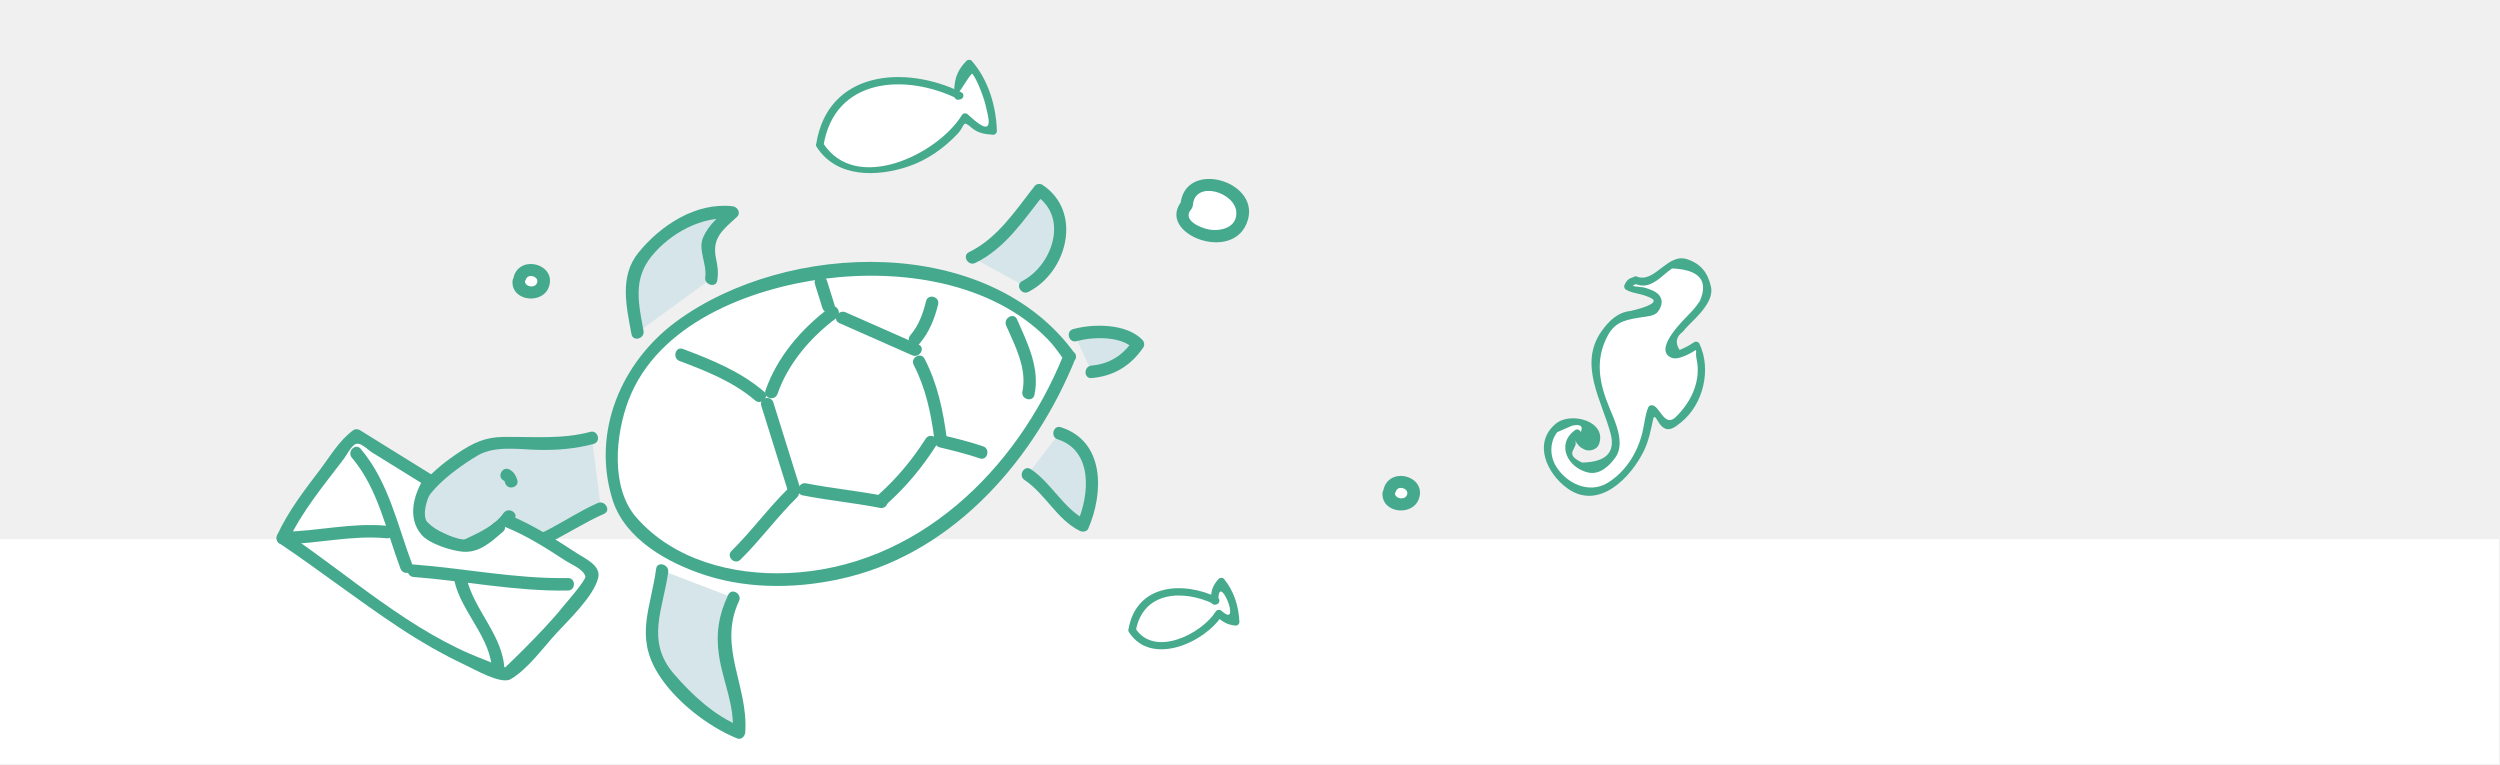
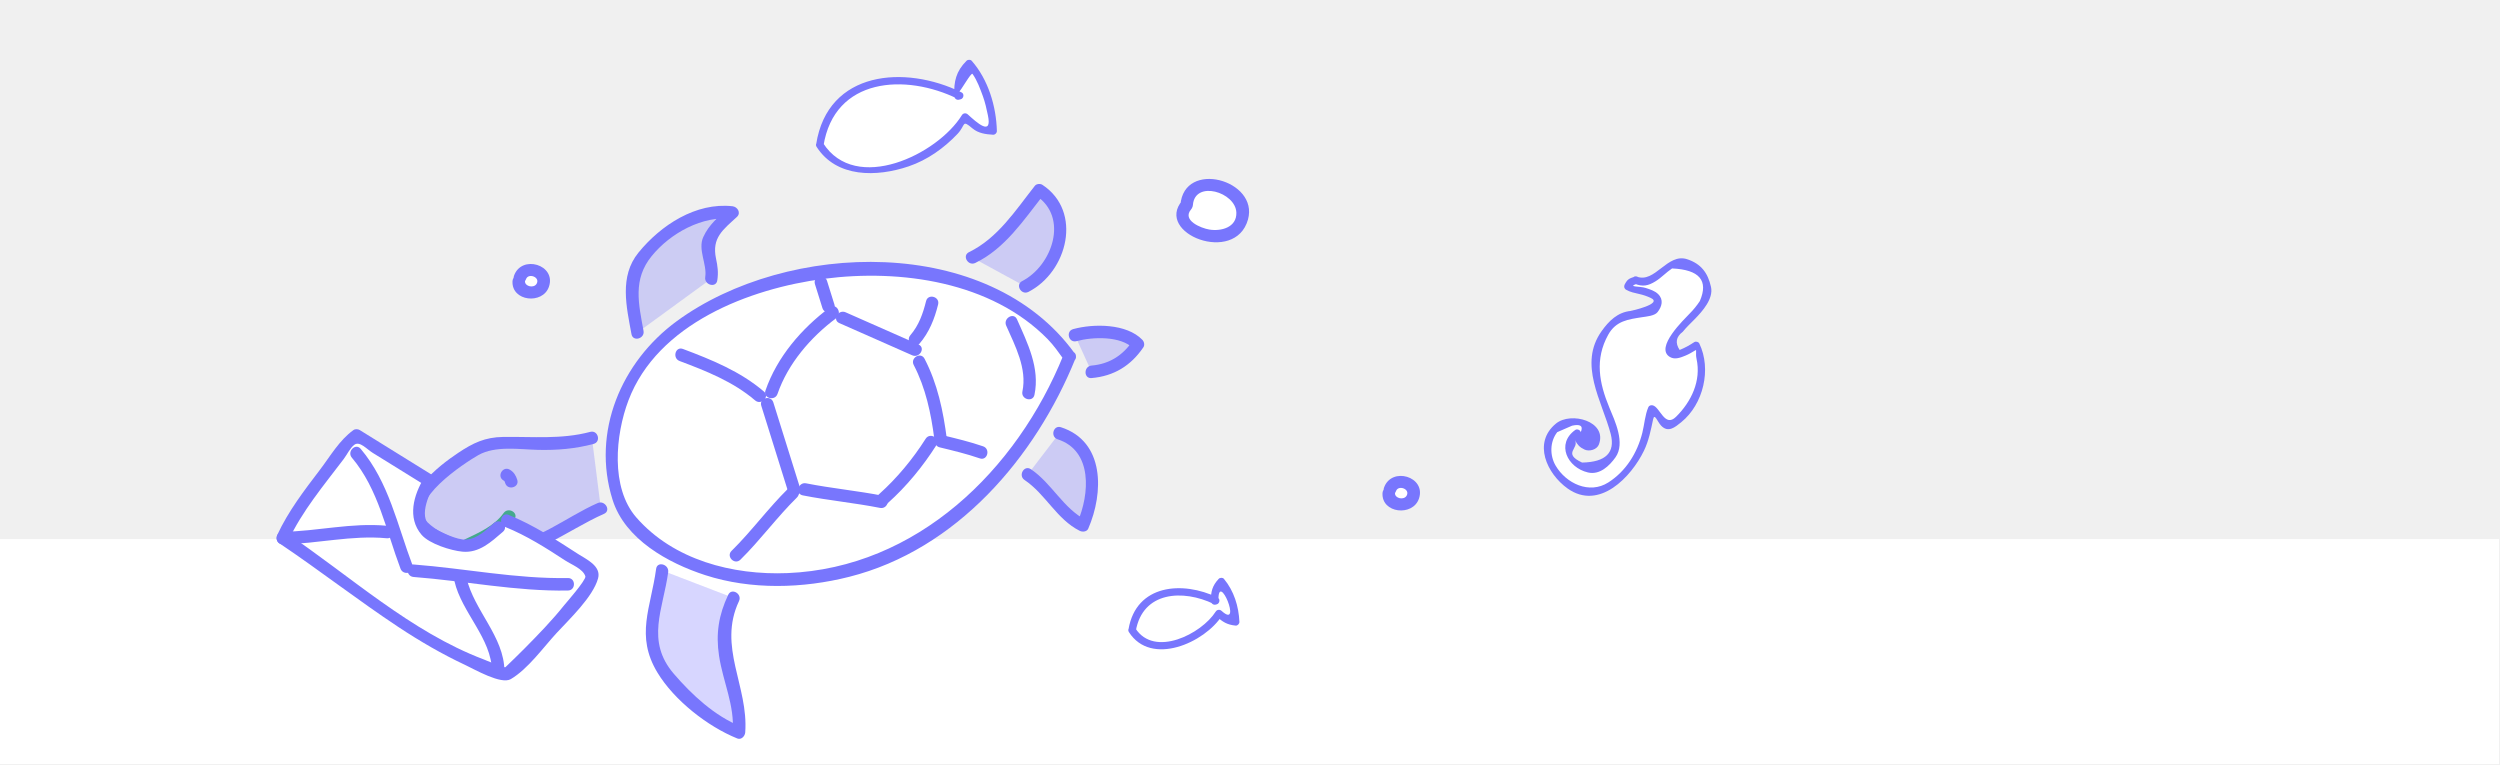
- <svg xmlns="http://www.w3.org/2000/svg" version="1.1" id="Layer_1" x="0px" y="0px" width="500px" height="153px" viewBox="0 0 500 153" enable-background="new 0 0 500 153" xml:space="preserve">
+ <svg xmlns="http://www.w3.org/2000/svg" version="1.1" id="Layer_1" x="0px" y="0px" width="500px" height="153px" viewBox="0 0 500 153" enable-background="new 0 0 500 153">
  <g id="white">
    <rect x="-0.182" y="107.813" fill="#FFFFFF" width="500" height="45" />
  </g>
  <g id="Layer_1_1_">
    <g id="drawing">
      <g>
        <g>
-           <path fill="#D6E5EA" d="M218.308,74.364c4.116-0.239,7.158-2.237,9.276-5.518l-0.776-0.806      c-3.608-1.491-8.023-2.207-11.841-1.014" />
-           <g>
-             <path fill="#44A98D" d="M218.308,75.614c4.453-0.383,7.852-2.455,10.355-6.137c0.318-0.467,0.175-1.13-0.195-1.515       c-3.149-3.268-9.747-3.262-13.833-2.141c-1.553,0.426-0.893,2.838,0.665,2.411c3.188-0.875,8.9-1.098,11.401,1.498       c-0.065-0.505-0.13-1.01-0.195-1.515c-1.974,2.902-4.685,4.597-8.197,4.899C216.714,73.251,216.701,75.752,218.308,75.614       L218.308,75.614z" />
-           </g>
-         </g>
-         <g>
-           <path fill="#FFFFFF" d="M213.89,71.352c-7.308,18.523-20.401,33.616-39.043,41.014c-15.302,6.354-40.894,4.923-50.558-10.915      l-0.896-2.864c-10.231-44.472,65.619-58.225,88.646-29.8L213.89,71.352z" />
-           <g>
-             <path fill="#44A98D" d="M212.684,71.02c-9.304,23.02-29.324,42.537-55.18,43.599c-10.982,0.451-22.817-2.62-30.244-11.135       c-5.198-5.961-4.172-16.549-1.567-23.411c5.819-15.329,24.168-22.363,39.125-24.314c15.304-1.996,33.434,0.581,44.689,12.04       c1.255,1.277,2.261,2.738,3.305,4.185c0.933,1.294,3.104,0.049,2.158-1.262c-17.234-23.904-57.492-22.672-79.602-6.5       c-11.122,8.135-17.094,22.176-12.863,35.706c2.48,7.934,11.119,12.691,18.544,15.1c9.193,2.982,19.526,2.682,28.811,0.332       c21.472-5.432,37.232-23.873,45.237-43.673C215.7,70.189,213.28,69.545,212.684,71.02z" />
+           <path d="M218.308,74.364c4.116-0.239,7.158-2.237,9.276-5.518l-0.776-0.806 c-3.608-1.491-8.023-2.207-11.841-1.014" style="fill: rgba(120, 118, 253, 0.3);" />
+           <g>
+             <path d="M218.308,75.614c4.453-0.383,7.852-2.455,10.355-6.137c0.318-0.467,0.175-1.13-0.195-1.515 c-3.149-3.268-9.747-3.262-13.833-2.141c-1.553,0.426-0.893,2.838,0.665,2.411c3.188-0.875,8.9-1.098,11.401,1.498 c-0.065-0.505-0.13-1.01-0.195-1.515c-1.974,2.902-4.685,4.597-8.197,4.899C216.714,73.251,216.701,75.752,218.308,75.614 L218.308,75.614z" style="fill: rgb(120, 118, 253);" />
+           </g>
+         </g>
+         <g>
+           <path d="M213.89,71.352c-7.308,18.523-20.401,33.616-39.043,41.014c-15.302,6.354-40.894,4.923-50.558-10.915 l-0.896-2.864c-10.231-44.472,65.619-58.225,88.646-29.8L213.89,71.352z" style="fill: rgb(255, 255, 255);" />
+           <g>
+             <path d="M212.684,71.02c-9.304,23.02-29.324,42.537-55.18,43.599c-10.982,0.451-22.817-2.62-30.244-11.135 c-5.198-5.961-4.172-16.549-1.567-23.411c5.819-15.329,24.168-22.363,39.125-24.314c15.304-1.996,33.434,0.581,44.689,12.04 c1.255,1.277,2.261,2.738,3.305,4.185c0.933,1.294,3.104,0.049,2.158-1.262c-17.234-23.904-57.492-22.672-79.602-6.5 c-11.122,8.135-17.094,22.176-12.863,35.706c2.48,7.934,11.119,12.691,18.544,15.1c9.193,2.982,19.526,2.682,28.811,0.332 c21.472-5.432,37.232-23.873,45.237-43.673C215.7,70.189,213.28,69.545,212.684,71.02z" style="fill: rgb(120, 118, 253);" />
          </g>
        </g>
        <g display="none">
-           <path display="inline" fill="#D5E4E9" d="M183.078,57.728c-7.21-0.255-14.093-0.362-21.236,1.084      c-9.992,1.551-20.491,4.833-27.59,12.29c7.322,1.64,13.899,5.085,20.626,9.007l0.477-0.149c2.7-4.772,7.859-14.243,13.423-15.72      c3.653-0.88,7.859,2.521,11.006,3.371c0,0,3.594-1.438,4.905-7.056c1.083-4.64,17.781,4.282,17.781,4.282      S190.903,58.004,183.078,57.728z" />
+           <path display="inline" d="M183.078,57.728c-7.21-0.255-14.093-0.362-21.236,1.084 c-9.992,1.551-20.491,4.833-27.59,12.29c7.322,1.64,13.899,5.085,20.626,9.007l0.477-0.149c2.7-4.772,7.859-14.243,13.423-15.72 c3.653-0.88,7.859,2.521,11.006,3.371c0,0,3.594-1.438,4.905-7.056c1.083-4.64,17.781,4.282,17.781,4.282 S190.903,58.004,183.078,57.728z" fill="#D5E4E9" />
          <g display="inline">
-             <path fill="#D5E4E9" d="M183.078,55.228c-17.356-0.578-37.612,1.151-50.594,14.107c-1.303,1.3-0.739,3.728,1.103,4.178       c6.026,1.473,11.515,4.002,16.932,6.983c1.826,1.005,5.332,3.67,6.994,0.727c2.208-3.912,4.433-7.81,7.383-11.222       c1.89-2.187,3.99-3.812,6.995-3.056c2.166,0.544,4.035,1.993,6.142,2.708c2.295,0.779,3.452,0.037,5.194-1.424       c1.176-0.985,2.011-2.416,2.714-3.747c0.26-0.607,0.51-1.218,0.749-1.833c1.124-2.796-0.519-0.885,0.39-0.933       c4.588-0.241,10.183,3.185,14.128,5.278c2.842,1.508,5.315-2.685,2.523-4.317C197.489,59.029,190.358,55.755,183.078,55.228       c-3.219-0.233-3.196,4.769,0,5c6.373,0.461,12.678,3.581,18.129,6.768c0.841-1.439,1.682-2.878,2.523-4.317       c-4.549-2.414-9.506-4.811-14.596-5.75c-2.064-0.381-4.626-0.373-6.049,1.426c-1.052,1.33-1.229,3.162-2.02,4.658       c-0.423,0.8-1.123,1.54-1.863,2.063c-1.166,0.825,0.08-0.286-0.396-0.493c-3.828-1.667-7.395-3.905-11.672-2.412       c-3.761,1.313-6.443,4.922-8.708,7.992c-1.322,1.791-2.457,3.724-3.583,5.64c-0.34,0.579-2.105,2.357-0.392,1.821       c1.206-0.377-2.928-2.281-2.956-2.296c-5.246-2.887-10.757-5.213-16.579-6.636c0.368,1.393,0.735,2.786,1.103,4.178       c11.997-11.972,31.095-13.174,47.059-12.642C186.304,60.335,186.293,55.335,183.078,55.228z" />
-           </g>
-         </g>
-         <g>
-           <g>
-             <path fill="#44A98D" d="M135.917,72.202c5.341,2.006,10.72,4.134,15.108,7.88c1.219,1.041,2.996-0.719,1.768-1.768       c-4.734-4.042-10.445-6.357-16.21-8.524C135.069,69.223,134.422,71.64,135.917,72.202L135.917,72.202z" />
-           </g>
-         </g>
-         <g>
-           <g>
-             <path fill="#44A98D" d="M152.253,81.143c1.791,5.728,3.58,11.453,5.37,17.181c0.479,1.532,2.893,0.878,2.411-0.665       c-1.791-5.729-3.58-11.453-5.37-17.182C154.185,78.943,151.771,79.598,152.253,81.143L152.253,81.143z" />
-           </g>
-         </g>
-         <g>
-           <g>
-             <path fill="#44A98D" d="M157.617,97.732c-4.003,3.934-7.302,8.504-11.305,12.438c-1.151,1.131,0.617,2.898,1.768,1.768       c4.003-3.934,7.302-8.504,11.305-12.438C160.536,98.368,158.767,96.602,157.617,97.732L157.617,97.732z" />
-           </g>
-         </g>
-         <g>
-           <g>
-             <path fill="#44A98D" d="M155.5,78.785c2.104-6.087,6.629-11.339,11.744-15.152c1.276-0.951,0.032-3.123-1.262-2.158       c-5.665,4.223-10.56,9.898-12.893,16.645C152.561,79.648,154.977,80.299,155.5,78.785L155.5,78.785z" />
-           </g>
-         </g>
-         <g>
-           <g>
-             <path fill="#44A98D" d="M167.861,64.618c4.862,2.148,9.724,4.295,14.586,6.442c1.46,0.645,2.734-1.508,1.262-2.158       c-4.862-2.147-9.724-4.294-14.586-6.442C167.663,61.814,166.389,63.968,167.861,64.618L167.861,64.618z" />
-           </g>
-         </g>
-         <g>
-           <g>
-             <path fill="#44A98D" d="M160.554,99.076c5.123,1.013,10.329,1.492,15.451,2.505c1.575,0.312,2.246-2.099,0.665-2.411       c-5.123-1.012-10.329-1.492-15.451-2.505C159.645,96.354,158.974,98.764,160.554,99.076L160.554,99.076z" />
-           </g>
-         </g>
-         <g>
-           <g>
-             <path fill="#44A98D" d="M177.55,100.632c3.783-3.39,7.016-7.335,9.739-11.616c0.868-1.365-1.296-2.617-2.158-1.263       c-2.615,4.11-5.719,7.858-9.349,11.111C174.579,99.943,176.354,101.705,177.55,100.632L177.55,100.632z" />
-           </g>
-         </g>
-         <g>
-           <g>
-             <path fill="#44A98D" d="M182.744,72.998c2.402,4.611,3.459,9.669,4.125,14.79c0.205,1.575,2.708,1.595,2.5,0       c-0.725-5.578-1.85-11.027-4.467-16.052C184.158,70.306,182,71.57,182.744,72.998L182.744,72.998z" />
-           </g>
-         </g>
-         <g>
-           <g>
-             <path fill="#44A98D" d="M187.936,89.471c2.697,0.652,5.398,1.301,8.023,2.206c1.528,0.527,2.179-1.888,0.665-2.411       c-2.625-0.906-5.327-1.553-8.023-2.207C187.034,86.68,186.37,89.09,187.936,89.471L187.936,89.471z" />
-           </g>
-         </g>
-         <g>
-           <g>
-             <path fill="#44A98D" d="M183.842,68.807c1.99-2.317,3.054-4.98,3.782-7.919c0.387-1.565-2.024-2.229-2.411-0.665       c-0.618,2.497-1.439,4.838-3.138,6.816C181.03,68.255,182.79,70.032,183.842,68.807L183.842,68.807z" />
-           </g>
-         </g>
-         <g>
-           <g>
-             <path fill="#44A98D" d="M166.894,60.939c-0.498-1.591-0.995-3.182-1.492-4.772c-0.48-1.533-2.894-0.878-2.411,0.665       c0.498,1.59,0.995,3.181,1.492,4.772C164.962,63.137,167.376,62.482,166.894,60.939L166.894,60.939z" />
-           </g>
-         </g>
-         <g>
-           <g>
-             <path fill="#44A98D" d="M201.237,65.123c1.8,4.066,4.205,8.594,3.245,13.175c-0.33,1.573,2.081,2.242,2.411,0.665       c1.121-5.349-1.384-10.33-3.498-15.102C202.744,62.389,200.59,63.663,201.237,65.123L201.237,65.123z" />
-           </g>
-         </g>
-         <g>
-           <path fill="#D6E5EA" d="M118.383,87.581c-7.159,2.237-14.556,0.358-21.059,1.343c-4.295,1.342-14.884,9.366-13.869,14.288      c1.163,5.399,13.93,7.695,18.374,6.83c6.502-0.983,12.766-6.085,18.344-8.353" />
-           <g>
-             <path fill="#44A98D" d="M118.05,86.375c-5.769,1.536-11.52,0.928-17.405,1.012c-3.655,0.053-6.035,1.202-9.033,3.205       c-3.998,2.672-10.935,8.094-9.119,13.702c1.711,5.284,10.486,6.599,15.016,7.079c8.733,0.924,15.763-5.298,23.295-8.604       c1.473-0.646,0.2-2.802-1.262-2.158c-6.289,2.76-12.127,7.813-19.192,8.343c-4.793,0.358-11.354-1.082-14.86-4.501       c-4.305-4.198,7.402-11.854,10.168-13.426c3.394-1.93,8.207-1.145,11.949-1.053c3.799,0.09,7.438-0.209,11.108-1.188       C120.271,88.372,119.61,85.96,118.05,86.375L118.05,86.375z" />
+             <path d="M183.078,55.228c-17.356-0.578-37.612,1.151-50.594,14.107c-1.303,1.3-0.739,3.728,1.103,4.178 c6.026,1.473,11.515,4.002,16.932,6.983c1.826,1.005,5.332,3.67,6.994,0.727c2.208-3.912,4.433-7.81,7.383-11.222 c1.89-2.187,3.99-3.812,6.995-3.056c2.166,0.544,4.035,1.993,6.142,2.708c2.295,0.779,3.452,0.037,5.194-1.424 c1.176-0.985,2.011-2.416,2.714-3.747c0.26-0.607,0.51-1.218,0.749-1.833c1.124-2.796-0.519-0.885,0.39-0.933 c4.588-0.241,10.183,3.185,14.128,5.278c2.842,1.508,5.315-2.685,2.523-4.317C197.489,59.029,190.358,55.755,183.078,55.228 c-3.219-0.233-3.196,4.769,0,5c6.373,0.461,12.678,3.581,18.129,6.768c0.841-1.439,1.682-2.878,2.523-4.317 c-4.549-2.414-9.506-4.811-14.596-5.75c-2.064-0.381-4.626-0.373-6.049,1.426c-1.052,1.33-1.229,3.162-2.02,4.658 c-0.423,0.8-1.123,1.54-1.863,2.063c-1.166,0.825,0.08-0.286-0.396-0.493c-3.828-1.667-7.395-3.905-11.672-2.412 c-3.761,1.313-6.443,4.922-8.708,7.992c-1.322,1.791-2.457,3.724-3.583,5.64c-0.34,0.579-2.105,2.357-0.392,1.821 c1.206-0.377-2.928-2.281-2.956-2.296c-5.246-2.887-10.757-5.213-16.579-6.636c0.368,1.393,0.735,2.786,1.103,4.178 c11.997-11.972,31.095-13.174,47.059-12.642C186.304,60.335,186.293,55.335,183.078,55.228z" fill="#D5E4E9" />
+           </g>
+         </g>
+         <g>
+           <g>
+             <path d="M135.917,72.202c5.341,2.006,10.72,4.134,15.108,7.88c1.219,1.041,2.996-0.719,1.768-1.768 c-4.734-4.042-10.445-6.357-16.21-8.524C135.069,69.223,134.422,71.64,135.917,72.202L135.917,72.202z" style="fill: rgb(120, 118, 253);" />
+           </g>
+         </g>
+         <g>
+           <g>
+             <path d="M152.253,81.143c1.791,5.728,3.58,11.453,5.37,17.181c0.479,1.532,2.893,0.878,2.411-0.665 c-1.791-5.729-3.58-11.453-5.37-17.182C154.185,78.943,151.771,79.598,152.253,81.143L152.253,81.143z" style="fill: rgb(120, 118, 253);" />
+           </g>
+         </g>
+         <g>
+           <g>
+             <path d="M157.617,97.732c-4.003,3.934-7.302,8.504-11.305,12.438c-1.151,1.131,0.617,2.898,1.768,1.768 c4.003-3.934,7.302-8.504,11.305-12.438C160.536,98.368,158.767,96.602,157.617,97.732L157.617,97.732z" style="fill: rgb(120, 118, 253);" />
+           </g>
+         </g>
+         <g>
+           <g>
+             <path d="M155.5,78.785c2.104-6.087,6.629-11.339,11.744-15.152c1.276-0.951,0.032-3.123-1.262-2.158 c-5.665,4.223-10.56,9.898-12.893,16.645C152.561,79.648,154.977,80.299,155.5,78.785L155.5,78.785z" style="fill: rgb(120, 118, 253);" />
+           </g>
+         </g>
+         <g>
+           <g>
+             <path d="M167.861,64.618c4.862,2.148,9.724,4.295,14.586,6.442c1.46,0.645,2.734-1.508,1.262-2.158 c-4.862-2.147-9.724-4.294-14.586-6.442C167.663,61.814,166.389,63.968,167.861,64.618L167.861,64.618z" style="fill: rgb(120, 118, 253);" />
+           </g>
+         </g>
+         <g>
+           <g>
+             <path d="M160.554,99.076c5.123,1.013,10.329,1.492,15.451,2.505c1.575,0.312,2.246-2.099,0.665-2.411 c-5.123-1.012-10.329-1.492-15.451-2.505C159.645,96.354,158.974,98.764,160.554,99.076L160.554,99.076z" style="fill: rgb(120, 118, 253);" />
+           </g>
+         </g>
+         <g>
+           <g>
+             <path d="M177.55,100.632c3.783-3.39,7.016-7.335,9.739-11.616c0.868-1.365-1.296-2.617-2.158-1.263 c-2.615,4.11-5.719,7.858-9.349,11.111C174.579,99.943,176.354,101.705,177.55,100.632L177.55,100.632z" style="fill: rgb(120, 118, 253);" />
+           </g>
+         </g>
+         <g>
+           <g>
+             <path d="M182.744,72.998c2.402,4.611,3.459,9.669,4.125,14.79c0.205,1.575,2.708,1.595,2.5,0 c-0.725-5.578-1.85-11.027-4.467-16.052C184.158,70.306,182,71.57,182.744,72.998L182.744,72.998z" style="fill: rgb(120, 118, 253);" />
+           </g>
+         </g>
+         <g>
+           <g>
+             <path d="M187.936,89.471c2.697,0.652,5.398,1.301,8.023,2.206c1.528,0.527,2.179-1.888,0.665-2.411 c-2.625-0.906-5.327-1.553-8.023-2.207C187.034,86.68,186.37,89.09,187.936,89.471L187.936,89.471z" style="fill: rgb(120, 118, 253);" />
+           </g>
+         </g>
+         <g>
+           <g>
+             <path d="M183.842,68.807c1.99-2.317,3.054-4.98,3.782-7.919c0.387-1.565-2.024-2.229-2.411-0.665 c-0.618,2.497-1.439,4.838-3.138,6.816C181.03,68.255,182.79,70.032,183.842,68.807L183.842,68.807z" style="fill: rgb(120, 118, 253);" />
+           </g>
+         </g>
+         <g>
+           <g>
+             <path d="M166.894,60.939c-0.498-1.591-0.995-3.182-1.492-4.772c-0.48-1.533-2.894-0.878-2.411,0.665 c0.498,1.59,0.995,3.181,1.492,4.772C164.962,63.137,167.376,62.482,166.894,60.939L166.894,60.939z" style="fill: rgb(120, 118, 253);" />
+           </g>
+         </g>
+         <g>
+           <g>
+             <path d="M201.237,65.123c1.8,4.066,4.205,8.594,3.245,13.175c-0.33,1.573,2.081,2.242,2.411,0.665 c1.121-5.349-1.384-10.33-3.498-15.102C202.744,62.389,200.59,63.663,201.237,65.123L201.237,65.123z" style="fill: rgb(120, 118, 253);" />
+           </g>
+         </g>
+         <g>
+           <path d="M118.383,87.581c-7.159,2.237-14.556,0.358-21.059,1.343c-4.295,1.342-14.884,9.366-13.869,14.288 c1.163,5.399,13.93,7.695,18.374,6.83c6.502-0.983,12.766-6.085,18.344-8.353" style="fill: rgba(120, 118, 253, 0.3);" />
+           <g>
+             <path d="M118.05,86.375c-5.769,1.536-11.52,0.928-17.405,1.012c-3.655,0.053-6.035,1.202-9.033,3.205 c-3.998,2.672-10.935,8.094-9.119,13.702c1.711,5.284,10.486,6.599,15.016,7.079c8.733,0.924,15.763-5.298,23.295-8.604 c1.473-0.646,0.2-2.802-1.262-2.158c-6.289,2.76-12.127,7.813-19.192,8.343c-4.793,0.358-11.354-1.082-14.86-4.501 c-4.305-4.198,7.402-11.854,10.168-13.426c3.394-1.93,8.207-1.145,11.949-1.053c3.799,0.09,7.438-0.209,11.108-1.188 C120.271,88.372,119.61,85.96,118.05,86.375L118.05,86.375z" style="fill: rgb(120, 118, 253);" />
          </g>
        </g>
        <g display="none">
-           <path display="inline" fill="#D6E5EA" d="M128.02,67.806c-6.689-13.919-1.546-33.149,17.069-34.553      c1.231,4.581-2.968,7.838-4.702,11.743c-2.32,5.372-2.468,7.868-1.824,13.917" />
+           <path display="inline" d="M128.02,67.806c-6.689-13.919-1.546-33.149,17.069-34.553 c1.231,4.581-2.968,7.838-4.702,11.743c-2.32,5.372-2.468,7.868-1.824,13.917" fill="#D6E5EA" />
          <g display="inline">
-             <path fill="#44A98D" d="M129.099,67.175c-4.393-9.64-3.532-22.173,5.381-28.97c2.082-1.588,4.564-2.505,7.071-3.162       c4.962-1.3-0.804,6.768-1.657,8.168c-2.935,4.815-3.112,10.284-2.581,15.701c0.156,1.589,2.657,1.604,2.5,0       c-0.556-5.678-0.113-10.579,2.927-15.566c2.153-3.533,4.246-6.119,3.555-10.426c-0.081-0.502-0.703-0.968-1.206-0.917       c-18.472,1.853-25.326,20.685-18.148,36.434C127.608,69.902,129.762,68.63,129.099,67.175L129.099,67.175z" />
-           </g>
-         </g>
-         <g>
-           <path fill="#D6E5EA" d="M132.432,114.098c-0.774,7.575-4.802,11.453-0.357,18.969c2.446,4.476,11.007,11.752,15.72,13.424      c1.134-9.783-6.651-16.258-1.074-26.904" />
-           <g>
-             <path fill="#44A98D" d="M131.226,113.766c-1.054,7.821-4.204,13.354,0.262,20.75c3.344,5.539,10.017,10.773,15.974,13.18       c0.808,0.326,1.529-0.479,1.583-1.205c0.681-9.272-5.557-17.133-1.245-26.273c0.684-1.447-1.471-2.719-2.158-1.262       c-1.911,4.051-2.505,7.792-1.831,12.216c0.806,5.286,3.138,9.82,2.734,15.319c0.527-0.402,1.055-0.805,1.583-1.206       c-5.206-2.103-9.741-6.317-13.357-10.517c-5.686-6.603-2.126-12.965-1.132-20.338       C133.849,112.854,131.441,112.173,131.226,113.766L131.226,113.766z" />
-           </g>
-         </g>
-         <g>
-           <path fill="#D6E5EA" d="M194.434,51.507c5.661-2.491,9.66-8.756,13.421-13.459c7.334,4.324,4.264,16.01-2.791,19.248" />
-           <g>
-             <path fill="#44A98D" d="M195.064,52.586c5.991-2.914,9.668-8.575,13.674-13.654c-0.505,0.065-1.01,0.13-1.515,0.195       c6.59,4.351,3.218,14.005-2.791,17.089c-1.435,0.736-0.169,2.893,1.262,2.158c7.823-4.015,10.879-16.066,2.791-21.406       c-0.426-0.281-1.185-0.223-1.515,0.195c-3.864,4.899-7.386,10.451-13.168,13.264C192.353,51.133,193.621,53.289,195.064,52.586       L195.064,52.586z" />
-           </g>
-         </g>
-         <g>
-           <path fill="#D6E5EA" d="M211.862,86.652c8.023,2.207,7.517,12.32,4.713,18.435c-4.235-1.819-6.503-7.397-11.036-10.171" />
-           <g>
-             <path fill="#44A98D" d="M211.53,87.859c7.073,2.287,6.384,11.025,3.966,16.597c0.57-0.149,1.14-0.299,1.71-0.448       c-4.526-2.269-6.844-7.354-11.036-10.171c-1.342-0.903-2.592,1.265-1.262,2.158c4.216,2.835,6.431,7.862,11.036,10.171       c0.551,0.275,1.427,0.205,1.71-0.448c3.099-7.14,3.349-17.42-5.459-20.27C210.656,84.95,210.003,87.365,211.53,87.859       L211.53,87.859z" />
-           </g>
-         </g>
-         <g>
-           <g>
-             <path fill="#44A98D" d="M100.69,96.087c0.148,0.093,0.193,0.118,0.135,0.077c0.111,0.113,0.13,0.134,0.058,0.061       c0.068,0.135,0.081,0.15,0.038,0.043c0.047,0.115,0.082,0.237,0.119,0.356c0.483,1.532,2.897,0.877,2.411-0.665       c-0.274-0.869-0.692-1.563-1.5-2.029C100.554,93.12,99.296,95.281,100.69,96.087L100.69,96.087z" />
-           </g>
-         </g>
-         <g>
-           <g>
-             <path fill="#44A98D" d="M94.257,110.018c3.247-1.549,6.479-3.147,8.621-6.146c0.94-1.313-1.229-2.562-2.158-1.263       c-1.848,2.584-4.944,3.923-7.725,5.248C91.541,108.553,92.81,110.708,94.257,110.018L94.257,110.018z" />
-           </g>
-         </g>
-         <g>
-           <path fill="#D6E5EA" d="M127.5,66.5c-1.25-7-2.75-11.75,3-17.25c4-4,10.5-7.75,16-6.75c-1.75,1.75-3.75,2.75-4.75,5.5      c-0.75,2.5,1.25,5.75,0.5,7.75" />
-           <g>
-             <path fill="#44A98D" d="M128.706,66.167c-0.995-5.433-2.165-10.288,1.623-14.943c3.759-4.62,10.166-8.137,16.172-7.475       c-0.294-0.711-0.589-1.422-0.884-2.134c-1.984,1.836-3.786,3.261-4.945,5.753c-1.176,2.526,0.776,5.478,0.374,8.048       c-0.247,1.577,2.162,2.254,2.411,0.665c0.244-1.563,0.08-2.807-0.25-4.353c-0.895-4.193,1.422-5.794,4.178-8.346       c0.879-0.813,0.116-2.023-0.884-2.134c-7.334-0.809-14.342,3.785-18.815,9.283c-3.87,4.757-2.393,10.828-1.391,16.299       C126.585,68.417,128.994,67.744,128.706,66.167L128.706,66.167z" />
-           </g>
-         </g>
-       </g>
-       <g>
-         <g>
-           <path fill="#FFFFFF" d="M101.383,104.189c6,2.244,11.43,6.434,16.523,9.551l0.503,1.607      c-3.854,6.502-10.557,13.305-15.986,18.533l-0.904,0.871c-14.68-3.652-32.342-18.732-44.977-27.146l0,0      c2.554-5.95,9.685-14.211,13.337-19.473l1.441-1.039c4.391,2.748,10.213,6.309,14.603,9.057c0,0-5.405,8.505,1.092,11.025      c6.498,2.523,7.017,3.299,12.696-1.715" />
-           <g>
-             <path fill="#44A98D" d="M101.051,105.395c4.284,1.738,8.124,4.174,11.978,6.696c1.281,0.839,3.578,1.681,4.045,3.173       c0.215,0.688-3.996,5.479-4.199,5.733c-2.447,3.071-5.199,5.901-7.958,8.69c-1.256,1.27-2.543,2.508-3.829,3.746       c-0.227,0.219-3.952-1.398-4.374-1.56c-14.599-5.53-26.74-16.731-39.541-25.347c0.149,0.57,0.299,1.141,0.449,1.709       c2.783-6.012,7.152-11.184,11.123-16.434c0.607-0.805,1.313-2.263,2.139-2.857c1.075-0.774,2.465,0.887,3.66,1.628       c3.583,2.221,7.174,4.427,10.749,6.657c-0.149-0.568-0.299-1.14-0.448-1.709c-2.146,3.482-3.421,8.043-0.54,11.427       c1.556,1.825,5.897,3.174,8.188,3.387c3.338,0.31,5.724-1.937,8.103-3.985c1.223-1.057-0.554-2.815-1.768-1.77       c-1.604,1.383-3.287,3.167-5.541,3.328c-1.982,0.142-5.014-1.5-6.667-2.313c-3.268-1.604-0.876-6.77,0.383-8.813       c0.365-0.594,0.119-1.356-0.448-1.71c-4.858-3.034-9.744-6.023-14.603-9.058c-0.349-0.218-0.916-0.25-1.262,0       c-2.834,2.043-4.595,5.176-6.703,7.945c-3.137,4.121-6.339,8.292-8.525,13.014c-0.3,0.65-0.158,1.303,0.449,1.711       c8.029,5.402,15.669,11.354,23.74,16.701c4.312,2.854,8.782,5.454,13.465,7.649c1.873,0.878,7.114,3.92,9.034,2.795       c3.422-2.004,6.505-6.335,9.172-9.226c2.541-2.754,7.271-7.209,8.293-10.926c0.682-2.479-2.396-3.846-3.891-4.811       c-4.544-2.936-8.977-5.848-14.009-7.891C100.221,102.378,99.577,104.797,101.051,105.395L101.051,105.395z" />
-           </g>
-         </g>
-         <g>
-           <g>
-             <path fill="#44A98D" d="M70.37,91.534c5.325,6.302,6.877,14.672,9.733,22.205c0.565,1.491,2.983,0.845,2.41-0.665       c-3.03-7.991-4.728-16.623-10.376-23.307C71.096,88.533,69.336,90.311,70.37,91.534L70.37,91.534z" />
-           </g>
-         </g>
-         <g>
-           <g>
-             <path fill="#44A98D" d="M82.717,115.395c10.313,0.791,20.489,2.896,30.866,2.713c1.61-0.026,1.613-2.526,0-2.5       c-10.377,0.185-20.554-1.922-30.866-2.713C81.108,112.77,81.12,115.271,82.717,115.395L82.717,115.395z" />
-           </g>
-         </g>
-         <g>
-           <g>
-             <path fill="#44A98D" d="M90.896,116.251c1.412,6.218,7.455,11.46,7.49,17.972c0.009,1.611,2.509,1.611,2.5,0       c-0.037-6.895-6.105-12.146-7.58-18.637C92.949,114.016,90.539,114.682,90.896,116.251L90.896,116.251z" />
-           </g>
-         </g>
-         <g>
-           <g>
-             <path fill="#44A98D" d="M77.354,105.152c-7.06-0.664-13.814,1.106-20.812,1.207c-1.611,0.021-1.613,2.521,0,2.5       c6.998-0.1,13.752-1.87,20.812-1.207C78.959,107.803,78.944,105.301,77.354,105.152L77.354,105.152z" />
+             <path d="M129.099,67.175c-4.393-9.64-3.532-22.173,5.381-28.97c2.082-1.588,4.564-2.505,7.071-3.162 c4.962-1.3-0.804,6.768-1.657,8.168c-2.935,4.815-3.112,10.284-2.581,15.701c0.156,1.589,2.657,1.604,2.5,0 c-0.556-5.678-0.113-10.579,2.927-15.566c2.153-3.533,4.246-6.119,3.555-10.426c-0.081-0.502-0.703-0.968-1.206-0.917 c-18.472,1.853-25.326,20.685-18.148,36.434C127.608,69.902,129.762,68.63,129.099,67.175L129.099,67.175z" fill="#44A98D" />
+           </g>
+         </g>
+         <g>
+           <path d="M132.432,114.098c-0.774,7.575-4.802,11.453-0.357,18.969c2.446,4.476,11.007,11.752,15.72,13.424 c1.134-9.783-6.651-16.258-1.074-26.904" style="fill: rgba(120, 118, 253, 0.3);" />
+           <g>
+             <path d="M131.226,113.766c-1.054,7.821-4.204,13.354,0.262,20.75c3.344,5.539,10.017,10.773,15.974,13.18 c0.808,0.326,1.529-0.479,1.583-1.205c0.681-9.272-5.557-17.133-1.245-26.273c0.684-1.447-1.471-2.719-2.158-1.262 c-1.911,4.051-2.505,7.792-1.831,12.216c0.806,5.286,3.138,9.82,2.734,15.319c0.527-0.402,1.055-0.805,1.583-1.206 c-5.206-2.103-9.741-6.317-13.357-10.517c-5.686-6.603-2.126-12.965-1.132-20.338 C133.849,112.854,131.441,112.173,131.226,113.766L131.226,113.766z" style="fill: rgb(120, 118, 253);" />
+           </g>
+         </g>
+         <g>
+           <path d="M194.434,51.507c5.661-2.491,9.66-8.756,13.421-13.459c7.334,4.324,4.264,16.01-2.791,19.248" style="fill: rgba(120, 118, 253, 0.3);" />
+           <g>
+             <path d="M195.064,52.586c5.991-2.914,9.668-8.575,13.674-13.654c-0.505,0.065-1.01,0.13-1.515,0.195 c6.59,4.351,3.218,14.005-2.791,17.089c-1.435,0.736-0.169,2.893,1.262,2.158c7.823-4.015,10.879-16.066,2.791-21.406 c-0.426-0.281-1.185-0.223-1.515,0.195c-3.864,4.899-7.386,10.451-13.168,13.264C192.353,51.133,193.621,53.289,195.064,52.586 L195.064,52.586z" style="fill: rgb(120, 118, 253);" />
+           </g>
+         </g>
+         <g>
+           <path d="M211.862,86.652c8.023,2.207,7.517,12.32,4.713,18.435c-4.235-1.819-6.503-7.397-11.036-10.171" style="fill: rgba(120, 118, 253, 0.3);" />
+           <g>
+             <path d="M211.53,87.859c7.073,2.287,6.384,11.025,3.966,16.597c0.57-0.149,1.14-0.299,1.71-0.448 c-4.526-2.269-6.844-7.354-11.036-10.171c-1.342-0.903-2.592,1.265-1.262,2.158c4.216,2.835,6.431,7.862,11.036,10.171 c0.551,0.275,1.427,0.205,1.71-0.448c3.099-7.14,3.349-17.42-5.459-20.27C210.656,84.95,210.003,87.365,211.53,87.859 L211.53,87.859z" style="fill: rgb(120, 118, 253);" />
+           </g>
+         </g>
+         <g>
+           <g>
+             <path d="M100.69,96.087c0.148,0.093,0.193,0.118,0.135,0.077c0.111,0.113,0.13,0.134,0.058,0.061 c0.068,0.135,0.081,0.15,0.038,0.043c0.047,0.115,0.082,0.237,0.119,0.356c0.483,1.532,2.897,0.877,2.411-0.665 c-0.274-0.869-0.692-1.563-1.5-2.029C100.554,93.12,99.296,95.281,100.69,96.087L100.69,96.087z" style="fill: rgb(120, 118, 253);" />
+           </g>
+         </g>
+         <g>
+           <g>
+             <path d="M94.257,110.018c3.247-1.549,6.479-3.147,8.621-6.146c0.94-1.313-1.229-2.562-2.158-1.263 c-1.848,2.584-4.944,3.923-7.725,5.248C91.541,108.553,92.81,110.708,94.257,110.018L94.257,110.018z" fill="#44A98D" />
+           </g>
+         </g>
+         <g>
+           <path d="M127.5,66.5c-1.25-7-2.75-11.75,3-17.25c4-4,10.5-7.75,16-6.75c-1.75,1.75-3.75,2.75-4.75,5.5 c-0.75,2.5,1.25,5.75,0.5,7.75" style="fill: rgba(120, 118, 253, 0.29);" />
+           <g>
+             <path d="M128.706,66.167c-0.995-5.433-2.165-10.288,1.623-14.943c3.759-4.62,10.166-8.137,16.172-7.475 c-0.294-0.711-0.589-1.422-0.884-2.134c-1.984,1.836-3.786,3.261-4.945,5.753c-1.176,2.526,0.776,5.478,0.374,8.048 c-0.247,1.577,2.162,2.254,2.411,0.665c0.244-1.563,0.08-2.807-0.25-4.353c-0.895-4.193,1.422-5.794,4.178-8.346 c0.879-0.813,0.116-2.023-0.884-2.134c-7.334-0.809-14.342,3.785-18.815,9.283c-3.87,4.757-2.393,10.828-1.391,16.299 C126.585,68.417,128.994,67.744,128.706,66.167L128.706,66.167z" style="fill: rgb(120, 118, 253);" />
+           </g>
+         </g>
+       </g>
+       <g>
+         <g>
+           <path fill="#FFFFFF" d="M101.383,104.189c6,2.244,11.43,6.434,16.523,9.551l0.503,1.607 c-3.854,6.502-10.557,13.305-15.986,18.533l-0.904,0.871c-14.68-3.652-32.342-18.732-44.977-27.146l0,0 c2.554-5.95,9.685-14.211,13.337-19.473l1.441-1.039c4.391,2.748,10.213,6.309,14.603,9.057c0,0-5.405,8.505,1.092,11.025 c6.498,2.523,7.017,3.299,12.696-1.715" />
+           <g>
+             <path d="M101.051,105.395c4.284,1.738,8.124,4.174,11.978,6.696c1.281,0.839,3.578,1.681,4.045,3.173 c0.215,0.688-3.996,5.479-4.199,5.733c-2.447,3.071-5.199,5.901-7.958,8.69c-1.256,1.27-2.543,2.508-3.829,3.746 c-0.227,0.219-3.952-1.398-4.374-1.56c-14.599-5.53-26.74-16.731-39.541-25.347c0.149,0.57,0.299,1.141,0.449,1.709 c2.783-6.012,7.152-11.184,11.123-16.434c0.607-0.805,1.313-2.263,2.139-2.857c1.075-0.774,2.465,0.887,3.66,1.628 c3.583,2.221,7.174,4.427,10.749,6.657c-0.149-0.568-0.299-1.14-0.448-1.709c-2.146,3.482-3.421,8.043-0.54,11.427 c1.556,1.825,5.897,3.174,8.188,3.387c3.338,0.31,5.724-1.937,8.103-3.985c1.223-1.057-0.554-2.815-1.768-1.77 c-1.604,1.383-3.287,3.167-5.541,3.328c-1.982,0.142-5.014-1.5-6.667-2.313c-3.268-1.604-0.876-6.77,0.383-8.813 c0.365-0.594,0.119-1.356-0.448-1.71c-4.858-3.034-9.744-6.023-14.603-9.058c-0.349-0.218-0.916-0.25-1.262,0 c-2.834,2.043-4.595,5.176-6.703,7.945c-3.137,4.121-6.339,8.292-8.525,13.014c-0.3,0.65-0.158,1.303,0.449,1.711 c8.029,5.402,15.669,11.354,23.74,16.701c4.312,2.854,8.782,5.454,13.465,7.649c1.873,0.878,7.114,3.92,9.034,2.795 c3.422-2.004,6.505-6.335,9.172-9.226c2.541-2.754,7.271-7.209,8.293-10.926c0.682-2.479-2.396-3.846-3.891-4.811 c-4.544-2.936-8.977-5.848-14.009-7.891C100.221,102.378,99.577,104.797,101.051,105.395L101.051,105.395z" style="fill: rgb(120, 118, 253);" />
+           </g>
+         </g>
+         <g>
+           <g>
+             <path d="M70.37,91.534c5.325,6.302,6.877,14.672,9.733,22.205c0.565,1.491,2.983,0.845,2.41-0.665 c-3.03-7.991-4.728-16.623-10.376-23.307C71.096,88.533,69.336,90.311,70.37,91.534L70.37,91.534z" style="fill: rgb(120, 118, 253);" />
+           </g>
+         </g>
+         <g>
+           <g>
+             <path d="M82.717,115.395c10.313,0.791,20.489,2.896,30.866,2.713c1.61-0.026,1.613-2.526,0-2.5 c-10.377,0.185-20.554-1.922-30.866-2.713C81.108,112.77,81.12,115.271,82.717,115.395L82.717,115.395z" style="fill: rgb(120, 118, 253);" />
+           </g>
+         </g>
+         <g>
+           <g>
+             <path d="M90.896,116.251c1.412,6.218,7.455,11.46,7.49,17.972c0.009,1.611,2.509,1.611,2.5,0 c-0.037-6.895-6.105-12.146-7.58-18.637C92.949,114.016,90.539,114.682,90.896,116.251L90.896,116.251z" style="fill: rgb(120, 118, 253);" />
+           </g>
+         </g>
+         <g>
+           <g>
+             <path d="M77.354,105.152c-7.06-0.664-13.814,1.106-20.812,1.207c-1.611,0.021-1.613,2.521,0,2.5 c6.998-0.1,13.752-1.87,20.812-1.207C78.959,107.803,78.944,105.301,77.354,105.152L77.354,105.152z" style="fill: rgb(120, 118, 253);" />
          </g>
        </g>
      </g>
    </g>
    <g id="addons">
      <g>
        <path fill="#FFFFFF" d="M237.333,41c-4.333,4.667,8,9.333,10.667,3.667C251.333,37.667,237.667,33.333,237.333,41" />
        <g>
-           <path fill="#44A98D" d="M236.449,40.116c-5.62,6.571,10.605,12.924,13.15,3.782c2.198-7.899-12.817-12.056-13.517-2.898      c-0.123,1.609,2.378,1.597,2.5,0c0.384-5.032,8.557-2.582,8.69,1.52c0.097,2.97-3.054,3.78-5.404,3.39      c-1.679-0.278-5.52-1.842-3.652-4.026C239.259,40.666,237.499,38.889,236.449,40.116L236.449,40.116z" />
+           <path d="M236.449,40.116c-5.62,6.571,10.605,12.924,13.15,3.782c2.198-7.899-12.817-12.056-13.517-2.898 c-0.123,1.609,2.378,1.597,2.5,0c0.384-5.032,8.557-2.582,8.69,1.52c0.097,2.97-3.054,3.78-5.404,3.39 c-1.679-0.278-5.52-1.842-3.652-4.026C239.259,40.666,237.499,38.889,236.449,40.116L236.449,40.116z" style="fill: rgb(120, 118, 253);" />
        </g>
      </g>
      <g>
        <path fill="#FFFFFF" d="M103.75,56.25c-0.25,2.75,4.75,3.25,5,0c0-2.5-4-3.25-4.75-0.75" />
        <g>
-           <path fill="#44A98D" d="M102.5,56.25c-0.202,4.04,6.036,4.706,7.283,1.111c1.529-4.41-5.484-6.519-6.988-2.194      c-0.531,1.527,1.884,2.177,2.41,0.665c0.445-1.281,2.851-0.444,2.136,0.89c-0.536,1.002-2.394,0.578-2.341-0.473      C105.081,54.638,102.58,54.646,102.5,56.25L102.5,56.25z" />
-         </g>
-       </g>
-       <g>
-         <path fill="#FFFFFF" d="M226.431,126.038c1.111-8.854,10.455-9.121,16.708-5.89l-0.197,0.049c-0.15-1.426,0.092-2.951,1.32-3.889     c1.676,1.668,2.914,5.748,2.87,8.061c-1.032,0.051-1.968-0.34-2.806-1.176l-0.541-0.489c-2.891,5.121-11.834,8.633-16.663,4.414     L226.431,126.038z" />
-         <g>
-           <path fill="#46AA8D" d="M227.154,126.236c1.361-7.993,9.473-8.406,15.607-5.44c0.06-0.457,0.119-0.914,0.179-1.371      c-0.066,0.017-0.131,0.033-0.197,0.05c0.316,0.24,0.633,0.481,0.949,0.724c-0.178-6.425,4.915,5.86,0.623,1.977      c-0.366-0.332-0.91-0.271-1.178,0.152c-2.836,4.458-12.269,9.258-16.059,3.333c-0.519-0.813-1.818-0.063-1.295,0.757      c4.44,6.94,15.18,2.12,18.649-3.333c-0.393,0.051-0.785,0.102-1.178,0.15c1.263,1.146,2.165,1.722,3.877,1.886      c0.395,0.038,0.767-0.37,0.75-0.75c-0.139-3.113-1.086-6.177-3.089-8.591c-0.254-0.307-0.801-0.278-1.061,0      c-1.267,1.363-1.591,2.572-1.54,4.419c0.014,0.493,0.468,0.844,0.949,0.723c0.066-0.019,0.131-0.032,0.197-0.049      c0.601-0.149,0.772-1.084,0.179-1.371c-7.004-3.388-16.282-2.64-17.81,6.338C225.546,126.784,226.992,127.189,227.154,126.236z" />
-         </g>
-       </g>
-       <g>
-         <path fill="#FFFFFF" d="M163.968,28.991c1.859-14.825,17.504-15.271,27.971-9.86l-0.329,0.083c-0.25-2.387,0.155-4.94,2.21-6.509     c2.805,2.793,4.878,9.623,4.805,13.493c-1.73,0.085-3.295-0.569-4.697-1.967l-0.906-0.821     c-4.842,8.573-19.814,14.452-27.898,7.39L163.968,28.991z" />
-         <g>
-           <path fill="#46AA8D" d="M164.691,29.19c2.165-13.718,16.428-14.555,26.87-9.412c0.06-0.457,0.119-0.914,0.179-1.371      c0.367-0.093,2.489-4.02,2.768-3.624c0.928,1.318,1.529,2.98,2.071,4.463c0.451,1.233,0.727,2.522,0.998,3.802      c0.925,4.373-2.296,1.396-4.024-0.169c-0.362-0.329-0.916-0.274-1.178,0.152c-4.855,7.868-21.23,15.793-27.759,5.581      c-0.519-0.812-1.818-0.061-1.295,0.757c3.978,6.222,12.046,6.06,18.396,3.905c3.751-1.272,7.078-3.636,9.781-6.49      c1.709-1.804,0.805-2.944,2.981-1.115c1.192,1.001,2.666,1.19,4.146,1.278c0.401,0.024,0.76-0.359,0.75-0.75      c-0.123-4.929-1.729-10.28-5.024-14.023c-0.27-0.306-0.786-0.276-1.061,0c-2.072,2.087-2.559,4.117-2.43,7.04      c0.021,0.492,0.462,0.846,0.949,0.723c0.11-0.028,0.22-0.055,0.329-0.083c0.604-0.152,0.769-1.08,0.179-1.371      c-11.299-5.566-26.757-4.37-29.073,10.309C163.096,29.738,164.541,30.144,164.691,29.19z" />
-         </g>
-       </g>
-       <g>
-         <path fill="#FFFFFF" d="M327.167,56.042c3.362,1.931,5.288-3.551,8.82-3.561c3.002-0.188,5.13,2.279,5.489,5.104     c0.17,4.727-6.851,7.501-7.405,12.016c-0.403,3.289,5.146-0.526,5.146-0.526c1.286,2.333,2.688,10.38-4.707,15.806     c-2.014,1.477-4.003-4.615-4.329-2.759c-0.55,3.121-1.186,6.208-2.729,9.069c-3.336,6.545-10.214,9.926-15.884,3.938     c-2.483-2.818-3.387-8.645,1.2-10.425c1.589-0.89,6.184,0.155,6.544,2.274c0.539,3.354-3.698,3.016-3.888-0.343     c-4.586,2.487,0.736,9.536,5.318,6.343c5.463-4.078-0.211-10.773-1.286-16.069c-1.076-4.59,0.141-11.129,5.078-13.617     c1.411-0.711,6.184-0.196,6.883-1.965c1.403-3.184-4.955-3.164-5.842-4.043c-0.001-0.354,0.352-0.355,0.524-0.886L327.167,56.042     z" />
-         <g>
-           <path fill="#46AA8D" d="M326.968,56.765c1.618,0.618,2.659,0.399,4.118-0.492c1.183-0.723,2.166-1.817,3.329-2.584      c5.476,0.245,7.326,2.419,5.552,6.524c-0.596,0.904-1.272,1.738-2.037,2.502c-1.012,1.093-7.101,6.835-3.936,8.689      c0.987,0.578,2.104,0.121,3.063-0.267c0.725-0.292,1.396-0.7,2.061-1.102c0.246-0.149-0.043,0.668,0.188,1.726      c0.969,4.394-1.045,8.589-4.108,11.606c-2.268,2.23-3.188-1.989-4.668-2.303c-0.304-0.063-0.709,0.027-0.85,0.345      c-0.685,1.563-0.797,3.483-1.213,5.146c-1.01,4.031-3.272,7.676-6.792,9.928c-3.821,2.447-8.473,0.187-10.55-3.359      c-1.188-2.025-1.172-4.787,0.322-6.693c0.986-0.432,1.977-0.861,2.965-1.293c1.688-0.378,2.27,0.057,1.739,1.303      c-0.092-0.449-0.725-0.721-1.104-0.447c-3.876,2.773-1.604,7.533,2.556,8.501c2.349,0.546,4.279-1.319,5.494-3.029      c2.018-2.835-0.13-7.302-1.232-9.963c-2.037-4.907-2.942-9.645-0.223-14.555c1.556-2.804,4.027-3.075,6.805-3.514      c0.804-0.127,2.474-0.248,3.064-1.009c0.868-1.115,1.261-2.461,0.123-3.598c-0.667-0.667-1.632-0.948-2.499-1.235      c-1.157-0.384-3.764-0.154-1.771-0.822c0.912-0.306,0.521-1.755-0.398-1.446c-1.148,0.386-1.461,0.488-2.035,1.586      c-0.189,0.365-0.094,0.809,0.271,1.026c0.82,0.493,1.758,0.654,2.681,0.876c0.777,0.172,1.527,0.428,2.25,0.768      c2.59,1.19-3.978,2.604-4.021,2.609c-2.588,0.272-4.305,1.969-5.765,4.002c-4.778,6.658,0.07,14.024,1.803,20.624      c0.925,3.703-0.986,5.604-5.731,5.699c-4.026-1.889-0.504-2.794-1.438-4.486c0.52,0.94,0.963,1.443,1.943,1.892      c0.956,0.437,2.473,0.009,2.861-1.039c1.723-4.622-5.585-6.622-8.58-4.176c-4.719,3.854-1.819,10.047,2.306,12.987      c6.33,4.514,12.758-2.322,15.289-7.564c0.941-1.951,1.379-4.143,1.818-6.244c0.284-1.361,0.845,0.438,1.6,1.238      c1.425,1.514,2.818,0.299,4.037-0.688c4.424-3.578,6.084-10.602,3.609-15.731c-0.17-0.353-0.706-0.484-1.026-0.269      c-0.92,0.616-1.878,1.141-2.908,1.558c-0.938-1.411-0.729-2.623,0.621-3.634c0.729-0.919,1.622-1.736,2.438-2.575      c1.474-1.514,3.731-4.021,3.212-6.39c-0.624-2.833-2.009-4.65-4.785-5.553c-3.961-1.288-6.425,4.87-10.051,3.485      C326.461,54.973,326.073,56.424,326.968,56.765z" />
+           <path d="M102.5,56.25c-0.202,4.04,6.036,4.706,7.283,1.111c1.529-4.41-5.484-6.519-6.988-2.194 c-0.531,1.527,1.884,2.177,2.41,0.665c0.445-1.281,2.851-0.444,2.136,0.89c-0.536,1.002-2.394,0.578-2.341-0.473 C105.081,54.638,102.58,54.646,102.5,56.25L102.5,56.25z" style="fill: rgb(120, 118, 253);" />
+         </g>
+       </g>
+       <g>
+         <path fill="#FFFFFF" d="M226.431,126.038c1.111-8.854,10.455-9.121,16.708-5.89l-0.197,0.049c-0.15-1.426,0.092-2.951,1.32-3.889 c1.676,1.668,2.914,5.748,2.87,8.061c-1.032,0.051-1.968-0.34-2.806-1.176l-0.541-0.489c-2.891,5.121-11.834,8.633-16.663,4.414 L226.431,126.038z" />
+         <g>
+           <path d="M227.154,126.236c1.361-7.993,9.473-8.406,15.607-5.44c0.06-0.457,0.119-0.914,0.179-1.371 c-0.066,0.017-0.131,0.033-0.197,0.05c0.316,0.24,0.633,0.481,0.949,0.724c-0.178-6.425,4.915,5.86,0.623,1.977 c-0.366-0.332-0.91-0.271-1.178,0.152c-2.836,4.458-12.269,9.258-16.059,3.333c-0.519-0.813-1.818-0.063-1.295,0.757 c4.44,6.94,15.18,2.12,18.649-3.333c-0.393,0.051-0.785,0.102-1.178,0.15c1.263,1.146,2.165,1.722,3.877,1.886 c0.395,0.038,0.767-0.37,0.75-0.75c-0.139-3.113-1.086-6.177-3.089-8.591c-0.254-0.307-0.801-0.278-1.061,0 c-1.267,1.363-1.591,2.572-1.54,4.419c0.014,0.493,0.468,0.844,0.949,0.723c0.066-0.019,0.131-0.032,0.197-0.049 c0.601-0.149,0.772-1.084,0.179-1.371c-7.004-3.388-16.282-2.64-17.81,6.338C225.546,126.784,226.992,127.189,227.154,126.236z" style="fill: rgb(120, 118, 253);" />
+         </g>
+       </g>
+       <g>
+         <path d="M163.968,28.991c1.859-14.825,17.504-15.271,27.971-9.86l-0.329,0.083c-0.25-2.387,0.155-4.94,2.21-6.509 c2.805,2.793,4.878,9.623,4.805,13.493c-1.73,0.085-3.295-0.569-4.697-1.967l-0.906-0.821 c-4.842,8.573-19.814,14.452-27.898,7.39L163.968,28.991z" fill="#FFFFFF" />
+         <g>
+           <path d="M164.691,29.19c2.165-13.718,16.428-14.555,26.87-9.412c0.06-0.457,0.119-0.914,0.179-1.371 c0.367-0.093,2.489-4.02,2.768-3.624c0.928,1.318,1.529,2.98,2.071,4.463c0.451,1.233,0.727,2.522,0.998,3.802 c0.925,4.373-2.296,1.396-4.024-0.169c-0.362-0.329-0.916-0.274-1.178,0.152c-4.855,7.868-21.23,15.793-27.759,5.581 c-0.519-0.812-1.818-0.061-1.295,0.757c3.978,6.222,12.046,6.06,18.396,3.905c3.751-1.272,7.078-3.636,9.781-6.49 c1.709-1.804,0.805-2.944,2.981-1.115c1.192,1.001,2.666,1.19,4.146,1.278c0.401,0.024,0.76-0.359,0.75-0.75 c-0.123-4.929-1.729-10.28-5.024-14.023c-0.27-0.306-0.786-0.276-1.061,0c-2.072,2.087-2.559,4.117-2.43,7.04 c0.021,0.492,0.462,0.846,0.949,0.723c0.11-0.028,0.22-0.055,0.329-0.083c0.604-0.152,0.769-1.08,0.179-1.371 c-11.299-5.566-26.757-4.37-29.073,10.309C163.096,29.738,164.541,30.144,164.691,29.19z" style="fill: rgb(120, 118, 253);" />
+         </g>
+       </g>
+       <g>
+         <path fill="#FFFFFF" d="M327.167,56.042c3.362,1.931,5.288-3.551,8.82-3.561c3.002-0.188,5.13,2.279,5.489,5.104 c0.17,4.727-6.851,7.501-7.405,12.016c-0.403,3.289,5.146-0.526,5.146-0.526c1.286,2.333,2.688,10.38-4.707,15.806 c-2.014,1.477-4.003-4.615-4.329-2.759c-0.55,3.121-1.186,6.208-2.729,9.069c-3.336,6.545-10.214,9.926-15.884,3.938 c-2.483-2.818-3.387-8.645,1.2-10.425c1.589-0.89,6.184,0.155,6.544,2.274c0.539,3.354-3.698,3.016-3.888-0.343 c-4.586,2.487,0.736,9.536,5.318,6.343c5.463-4.078-0.211-10.773-1.286-16.069c-1.076-4.59,0.141-11.129,5.078-13.617 c1.411-0.711,6.184-0.196,6.883-1.965c1.403-3.184-4.955-3.164-5.842-4.043c-0.001-0.354,0.352-0.355,0.524-0.886L327.167,56.042 z" />
+         <g>
+           <path d="M326.968,56.765c1.618,0.618,2.659,0.399,4.118-0.492c1.183-0.723,2.166-1.817,3.329-2.584 c5.476,0.245,7.326,2.419,5.552,6.524c-0.596,0.904-1.272,1.738-2.037,2.502c-1.012,1.093-7.101,6.835-3.936,8.689 c0.987,0.578,2.104,0.121,3.063-0.267c0.725-0.292,1.396-0.7,2.061-1.102c0.246-0.149-0.043,0.668,0.188,1.726 c0.969,4.394-1.045,8.589-4.108,11.606c-2.268,2.23-3.188-1.989-4.668-2.303c-0.304-0.063-0.709,0.027-0.85,0.345 c-0.685,1.563-0.797,3.483-1.213,5.146c-1.01,4.031-3.272,7.676-6.792,9.928c-3.821,2.447-8.473,0.187-10.55-3.359 c-1.188-2.025-1.172-4.787,0.322-6.693c0.986-0.432,1.977-0.861,2.965-1.293c1.688-0.378,2.27,0.057,1.739,1.303 c-0.092-0.449-0.725-0.721-1.104-0.447c-3.876,2.773-1.604,7.533,2.556,8.501c2.349,0.546,4.279-1.319,5.494-3.029 c2.018-2.835-0.13-7.302-1.232-9.963c-2.037-4.907-2.942-9.645-0.223-14.555c1.556-2.804,4.027-3.075,6.805-3.514 c0.804-0.127,2.474-0.248,3.064-1.009c0.868-1.115,1.261-2.461,0.123-3.598c-0.667-0.667-1.632-0.948-2.499-1.235 c-1.157-0.384-3.764-0.154-1.771-0.822c0.912-0.306,0.521-1.755-0.398-1.446c-1.148,0.386-1.461,0.488-2.035,1.586 c-0.189,0.365-0.094,0.809,0.271,1.026c0.82,0.493,1.758,0.654,2.681,0.876c0.777,0.172,1.527,0.428,2.25,0.768 c2.59,1.19-3.978,2.604-4.021,2.609c-2.588,0.272-4.305,1.969-5.765,4.002c-4.778,6.658,0.07,14.024,1.803,20.624 c0.925,3.703-0.986,5.604-5.731,5.699c-4.026-1.889-0.504-2.794-1.438-4.486c0.52,0.94,0.963,1.443,1.943,1.892 c0.956,0.437,2.473,0.009,2.861-1.039c1.723-4.622-5.585-6.622-8.58-4.176c-4.719,3.854-1.819,10.047,2.306,12.987 c6.33,4.514,12.758-2.322,15.289-7.564c0.941-1.951,1.379-4.143,1.818-6.244c0.284-1.361,0.845,0.438,1.6,1.238 c1.425,1.514,2.818,0.299,4.037-0.688c4.424-3.578,6.084-10.602,3.609-15.731c-0.17-0.353-0.706-0.484-1.026-0.269 c-0.92,0.616-1.878,1.141-2.908,1.558c-0.938-1.411-0.729-2.623,0.621-3.634c0.729-0.919,1.622-1.736,2.438-2.575 c1.474-1.514,3.731-4.021,3.212-6.39c-0.624-2.833-2.009-4.65-4.785-5.553c-3.961-1.288-6.425,4.87-10.051,3.485 C326.461,54.973,326.073,56.424,326.968,56.765z" style="fill: rgb(120, 118, 253);" />
        </g>
      </g>
      <g>
        <path fill="#FFFFFF" d="M277.75,98.635c-0.25,2.75,4.75,3.25,5,0c0-2.5-4-3.25-4.75-0.75" />
        <g>
-           <path fill="#44A98D" d="M276.5,98.635c-0.202,4.04,6.036,4.706,7.283,1.111c1.529-4.41-5.484-6.52-6.988-2.194      c-0.531,1.527,1.885,2.177,2.41,0.665c0.445-1.281,2.852-0.443,2.136,0.891c-0.536,1.002-2.394,0.578-2.341-0.474      C279.081,97.023,276.58,97.029,276.5,98.635L276.5,98.635z" />
+           <path d="M276.5,98.635c-0.202,4.04,6.036,4.706,7.283,1.111c1.529-4.41-5.484-6.52-6.988-2.194 c-0.531,1.527,1.885,2.177,2.41,0.665c0.445-1.281,2.852-0.443,2.136,0.891c-0.536,1.002-2.394,0.578-2.341-0.474 C279.081,97.023,276.58,97.029,276.5,98.635L276.5,98.635z" style="fill: rgb(120, 118, 253);" />
        </g>
      </g>
    </g>
  </g>
</svg>
